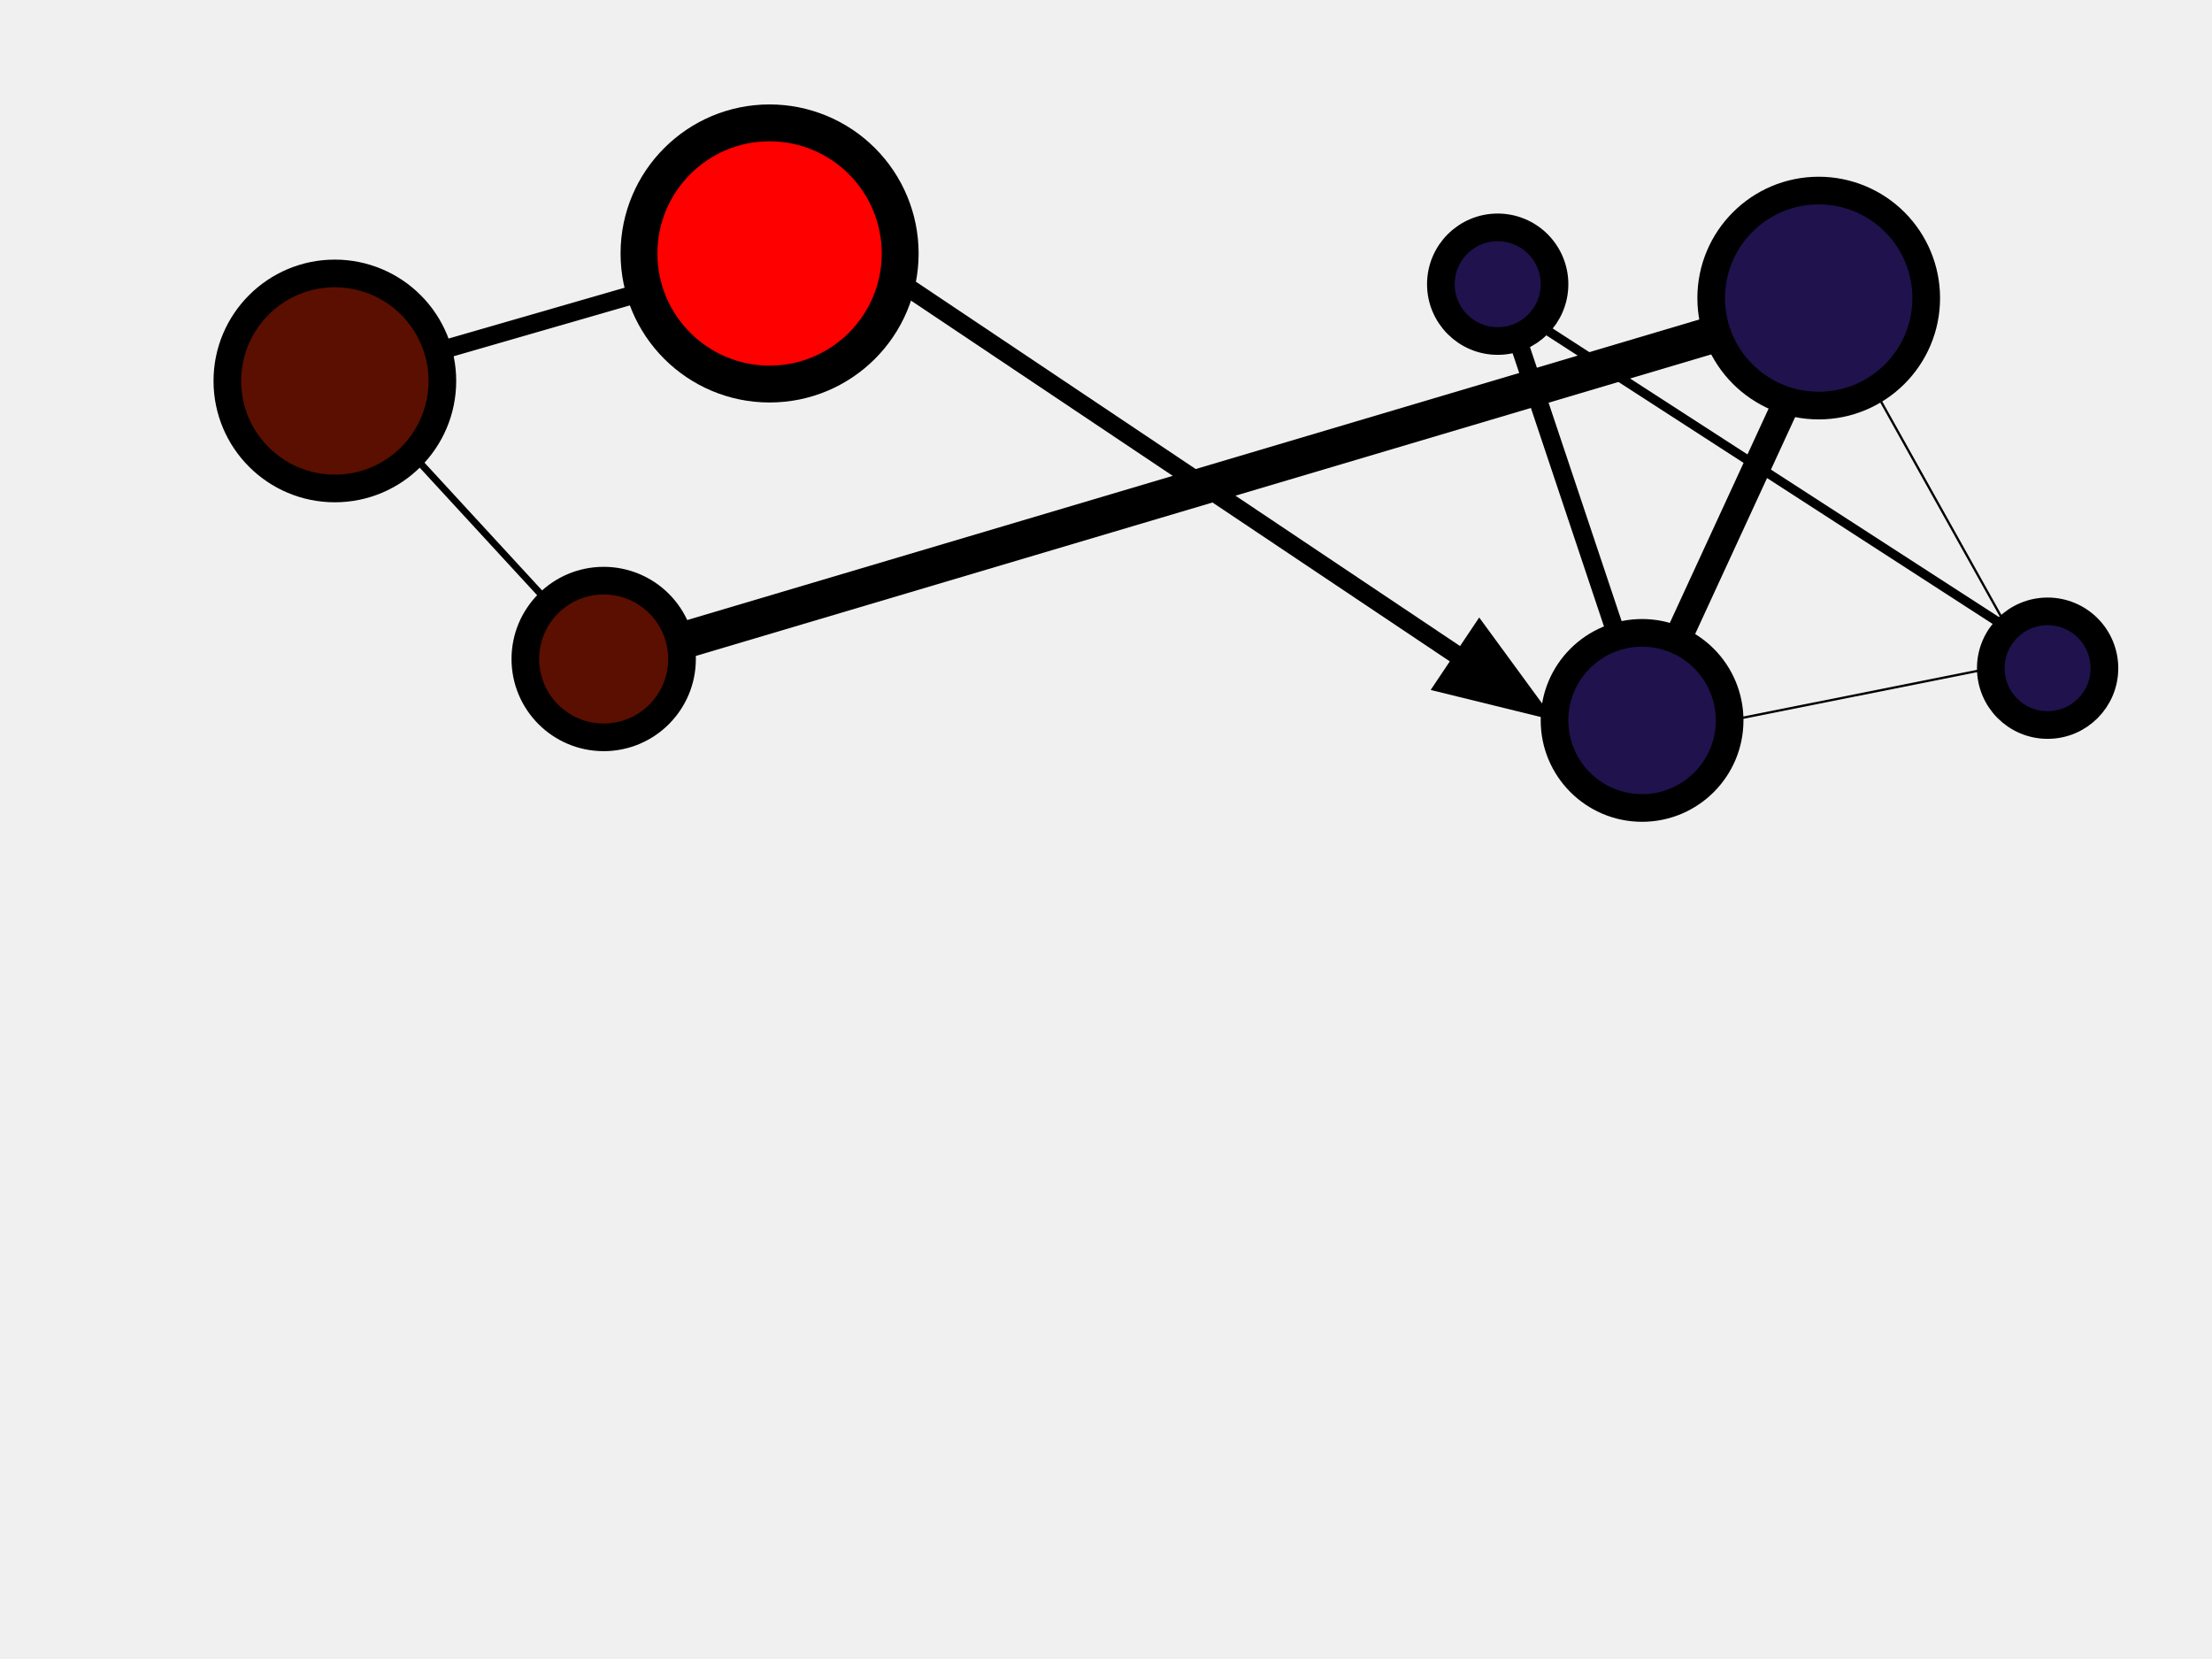
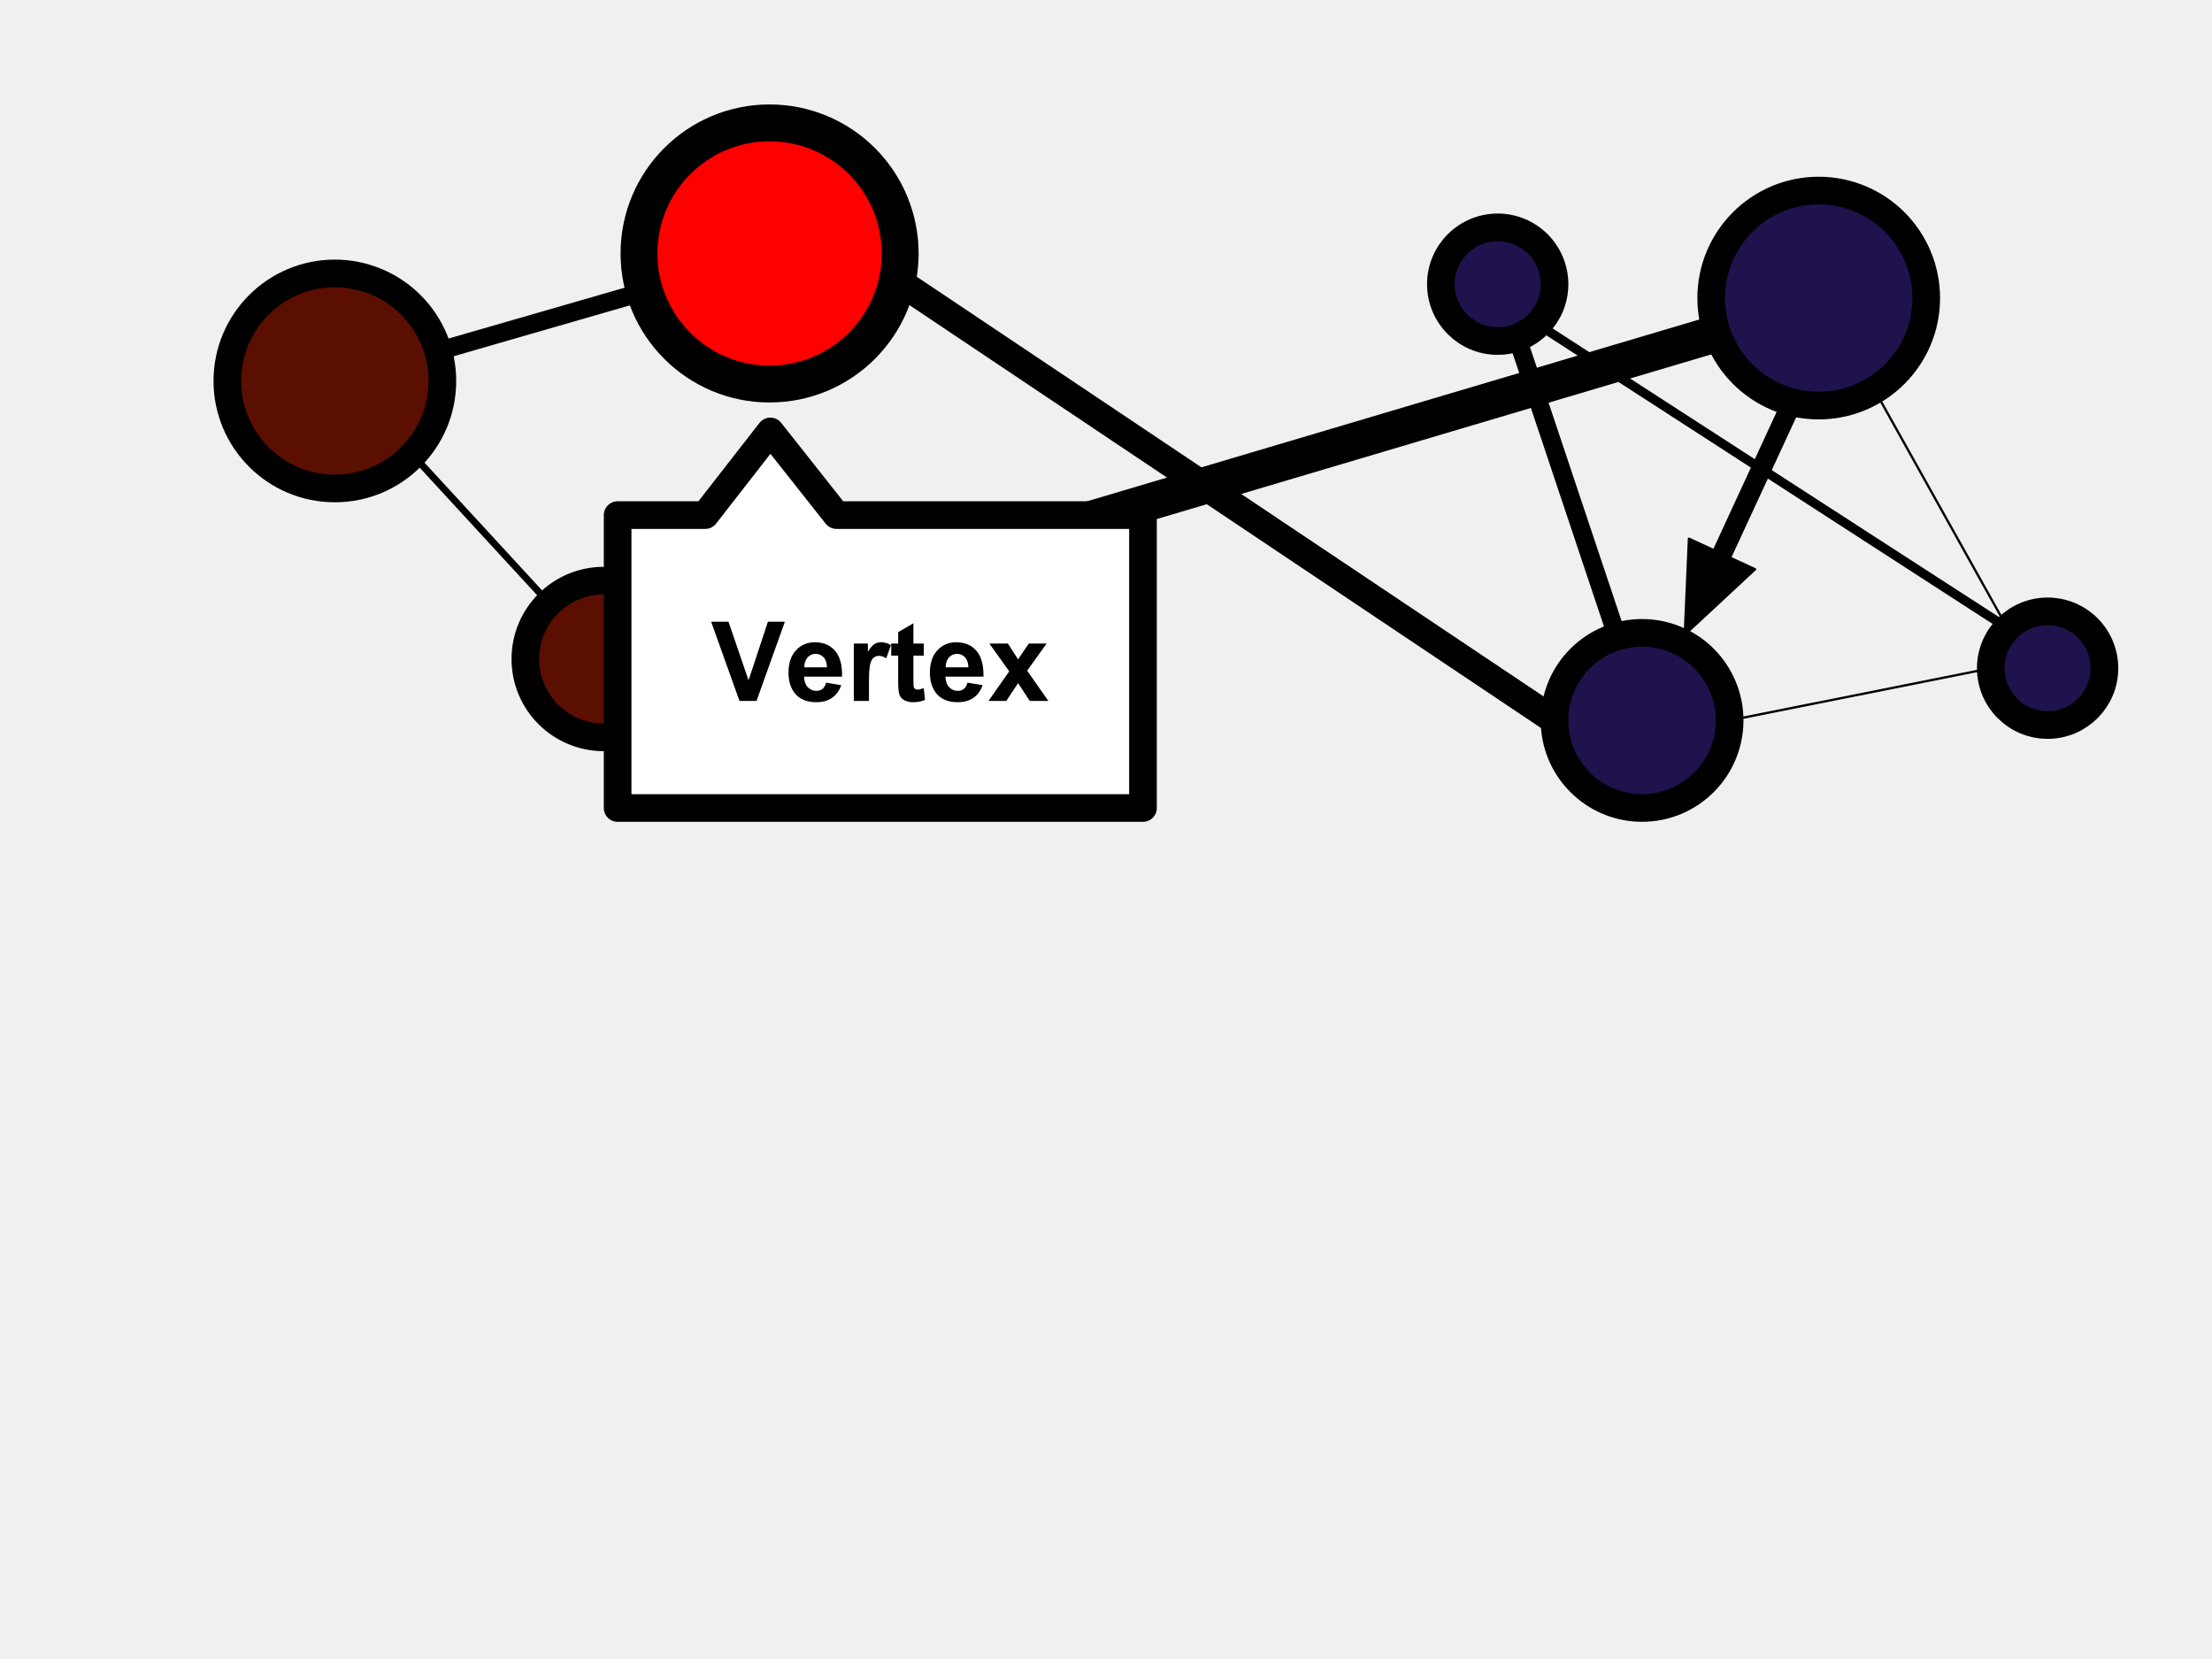
<svg xmlns="http://www.w3.org/2000/svg" version="1.1" viewBox="0.0 0.0 960.0 720.0" fill="none" stroke="none" stroke-linecap="square" stroke-miterlimit="10">
  <clipPath id="p.0">
    <path d="m0 0l960.0 0l0 720.0l-960.0 0l0 -720.0z" clip-rule="nonzero" />
  </clipPath>
  <g clip-path="url(#p.0)">
    <path fill="#000000" fill-opacity="0.0" d="m0 0l960.0 0l0 720.0l-960.0 0z" fill-rule="nonzero" />
+     <path fill="#000000" fill-opacity="0.0" d="m372.0 110.0l302.646 202.646" fill-rule="nonzero" />
+     <path stroke="#000000" stroke-width="12.0" stroke-linejoin="round" stroke-linecap="butt" d="m372.0 110.0l302.646 202.646" fill-rule="nonzero" />
    <path fill="#000000" fill-opacity="0.0" d="m145.333 165.333l189.323 -54.677" fill-rule="nonzero" />
    <path stroke="#000000" stroke-width="8.0" stroke-linejoin="round" stroke-linecap="butt" d="m145.333 165.333l189.323 -54.677" fill-rule="nonzero" />
    <path fill="#000000" fill-opacity="0.0" d="m152.0 168.0l108.0 117.323" fill-rule="nonzero" />
    <path stroke="#000000" stroke-width="3.0" stroke-linejoin="round" stroke-linecap="butt" d="m152.0 168.0l108.0 117.323" fill-rule="nonzero" />
    <path fill="#000000" fill-opacity="0.0" d="m788.0 132.0l-525.323 156.0" fill-rule="nonzero" />
    <path stroke="#000000" stroke-width="16.0" stroke-linejoin="round" stroke-linecap="butt" d="m788.0 132.0l-525.323 156.0" fill-rule="nonzero" />
-     <path fill="#000000" fill-opacity="0.0" d="m372.0 110.0l302.646 202.646" fill-rule="nonzero" />
-     <path stroke="#000000" stroke-width="8.0" stroke-linejoin="round" stroke-linecap="butt" d="m372.0 110.0l262.761 175.94" fill-rule="evenodd" />
-     <path fill="#000000" stroke="#000000" stroke-width="8.0" stroke-linecap="butt" d="m627.409 296.919l37.519 9.219l-22.815 -31.179z" fill-rule="evenodd" />
    <path fill="#000000" fill-opacity="0.0" d="m667.433 140.777l203.78 131.78" fill-rule="nonzero" />
    <path stroke="#000000" stroke-width="4.0" stroke-linejoin="round" stroke-linecap="butt" d="m667.433 140.777l203.78 131.78" fill-rule="nonzero" />
-     <path fill="#000000" fill-opacity="0.0" d="m792.0 138.667l-78.677 170.677" fill-rule="nonzero" />
-     <path stroke="#000000" stroke-width="12.0" stroke-linejoin="round" stroke-linecap="butt" d="m792.0 138.667l-78.677 170.677" fill-rule="nonzero" />
    <path fill="#000000" fill-opacity="0.0" d="m650.656 123.339l64.0 191.339" fill-rule="nonzero" />
    <path stroke="#000000" stroke-width="8.0" stroke-linejoin="round" stroke-linecap="butt" d="m650.656 123.339l64.0 191.339" fill-rule="nonzero" />
    <path fill="#000000" fill-opacity="0.0" d="m792.011 130.667l79.213 141.89" fill-rule="nonzero" />
    <path stroke="#000000" stroke-width="1.0" stroke-linejoin="round" stroke-linecap="butt" d="m792.011 130.667l79.213 141.89" fill-rule="nonzero" />
    <path fill="#5b0f00" d="m98.667 165.328l0 0c0 -25.77 20.891 -46.661 46.661 -46.661l0 0c12.375 0 24.244 4.916 32.995 13.667c8.751 8.751 13.667 20.619 13.667 32.995l0 0c0 25.77 -20.891 46.661 -46.661 46.661l0 0c-25.77 0 -46.661 -20.891 -46.661 -46.661z" fill-rule="nonzero" />
    <path stroke="#000000" stroke-width="12.0" stroke-linejoin="round" stroke-linecap="butt" d="m98.667 165.328l0 0c0 -25.77 20.891 -46.661 46.661 -46.661l0 0c12.375 0 24.244 4.916 32.995 13.667c8.751 8.751 13.667 20.619 13.667 32.995l0 0c0 25.77 -20.891 46.661 -46.661 46.661l0 0c-25.77 0 -46.661 -20.891 -46.661 -46.661z" fill-rule="nonzero" />
    <path fill="#a61c00" d="m296.0 110.0l0 0c0 -20.987 17.013 -38.0 38.0 -38.0l0 0c10.078 0 19.744 4.004 26.87 11.13c7.126 7.126 11.13 16.792 11.13 26.87l0 0c0 20.987 -17.013 38.0 -38.0 38.0l0 0c-20.987 0 -38.0 -17.013 -38.0 -38.0z" fill-rule="nonzero" />
    <path stroke="#000000" stroke-width="12.0" stroke-linejoin="round" stroke-linecap="butt" d="m296.0 110.0l0 0c0 -20.987 17.013 -38.0 38.0 -38.0l0 0c10.078 0 19.744 4.004 26.87 11.13c7.126 7.126 11.13 16.792 11.13 26.87l0 0c0 20.987 -17.013 38.0 -38.0 38.0l0 0c-20.987 0 -38.0 -17.013 -38.0 -38.0z" fill-rule="nonzero" />
    <path fill="#5b0f00" d="m228.0 286.0l0 0c0 -18.778 15.222 -34.0 34.0 -34.0l0 0c9.017 0 17.665 3.582 24.042 9.958c6.376 6.376 9.958 15.024 9.958 24.042l0 0c0 18.778 -15.222 34.0 -34.0 34.0l0 0c-18.778 0 -34.0 -15.222 -34.0 -34.0z" fill-rule="nonzero" />
    <path stroke="#000000" stroke-width="12.0" stroke-linejoin="round" stroke-linecap="butt" d="m228.0 286.0l0 0c0 -18.778 15.222 -34.0 34.0 -34.0l0 0c9.017 0 17.665 3.582 24.042 9.958c6.376 6.376 9.958 15.024 9.958 24.042l0 0c0 18.778 -15.222 34.0 -34.0 34.0l0 0c-18.778 0 -34.0 -15.222 -34.0 -34.0z" fill-rule="nonzero" />
    <path fill="#20124d" d="m674.656 312.656l0 0c0 -20.987 17.013 -38.0 38.0 -38.0l0 0c10.078 0 19.744 4.004 26.87 11.13c7.126 7.126 11.13 16.792 11.13 26.87l0 0c0 20.987 -17.013 38.0 -38.0 38.0l0 0c-20.987 0 -38.0 -17.013 -38.0 -38.0z" fill-rule="nonzero" />
    <path stroke="#000000" stroke-width="12.0" stroke-linejoin="round" stroke-linecap="butt" d="m674.656 312.656l0 0c0 -20.987 17.013 -38.0 38.0 -38.0l0 0c10.078 0 19.744 4.004 26.87 11.13c7.126 7.126 11.13 16.792 11.13 26.87l0 0c0 20.987 -17.013 38.0 -38.0 38.0l0 0c-20.987 0 -38.0 -17.013 -38.0 -38.0z" fill-rule="nonzero" />
    <path fill="#20124d" d="m625.333 123.339l0 0c0 -13.62 11.041 -24.661 24.661 -24.661l0 0c6.541 0 12.813 2.598 17.438 7.223c4.625 4.625 7.223 10.898 7.223 17.438l0 0c0 13.62 -11.041 24.661 -24.661 24.661l0 0c-13.62 0 -24.661 -11.041 -24.661 -24.661z" fill-rule="nonzero" />
    <path stroke="#000000" stroke-width="12.0" stroke-linejoin="round" stroke-linecap="butt" d="m625.333 123.339l0 0c0 -13.62 11.041 -24.661 24.661 -24.661l0 0c6.541 0 12.813 2.598 17.438 7.223c4.625 4.625 7.223 10.898 7.223 17.438l0 0c0 13.62 -11.041 24.661 -24.661 24.661l0 0c-13.62 0 -24.661 -11.041 -24.661 -24.661z" fill-rule="nonzero" />
    <path fill="#20124d" d="m742.656 129.36l0 0c0 -25.77 20.891 -46.661 46.661 -46.661l0 0c12.375 0 24.244 4.916 32.995 13.667c8.751 8.751 13.667 20.619 13.667 32.995l0 0c0 25.77 -20.891 46.661 -46.661 46.661l0 0c-25.77 0 -46.661 -20.891 -46.661 -46.661z" fill-rule="nonzero" />
    <path stroke="#000000" stroke-width="12.0" stroke-linejoin="round" stroke-linecap="butt" d="m742.656 129.36l0 0c0 -25.77 20.891 -46.661 46.661 -46.661l0 0c12.375 0 24.244 4.916 32.995 13.667c8.751 8.751 13.667 20.619 13.667 32.995l0 0c0 25.77 -20.891 46.661 -46.661 46.661l0 0c-25.77 0 -46.661 -20.891 -46.661 -46.661z" fill-rule="nonzero" />
    <path fill="#20124d" d="m864.0 289.995l0 0c0 -13.62 11.041 -24.661 24.661 -24.661l0 0c6.541 0 12.813 2.598 17.438 7.223c4.625 4.625 7.223 10.898 7.223 17.438l0 0c0 13.62 -11.041 24.661 -24.661 24.661l0 0c-13.62 0 -24.661 -11.041 -24.661 -24.661z" fill-rule="nonzero" />
    <path stroke="#000000" stroke-width="12.0" stroke-linejoin="round" stroke-linecap="butt" d="m864.0 289.995l0 0c0 -13.62 11.041 -24.661 24.661 -24.661l0 0c6.541 0 12.813 2.598 17.438 7.223c4.625 4.625 7.223 10.898 7.223 17.438l0 0c0 13.62 -11.041 24.661 -24.661 24.661l0 0c-13.62 0 -24.661 -11.041 -24.661 -24.661z" fill-rule="nonzero" />
    <path fill="#000000" fill-opacity="0.0" d="m750.656 312.656l113.354 -22.646" fill-rule="nonzero" />
    <path stroke="#000000" stroke-width="1.0" stroke-linejoin="round" stroke-linecap="butt" d="m750.656 312.656l113.354 -22.646" fill-rule="nonzero" />
    <path fill="#ff0000" d="m277.323 110.0l0 0c0 -31.302 25.375 -56.677 56.677 -56.677l0 0c15.032 0 29.448 5.971 40.077 16.6c10.629 10.629 16.6 25.045 16.6 40.077l0 0c0 31.302 -25.375 56.677 -56.677 56.677l0 0c-31.302 0 -56.677 -25.375 -56.677 -56.677z" fill-rule="nonzero" />
    <path stroke="#000000" stroke-width="16.0" stroke-linejoin="round" stroke-linecap="butt" d="m277.323 110.0l0 0c0 -31.302 25.375 -56.677 56.677 -56.677l0 0c15.032 0 29.448 5.971 40.077 16.6c10.629 10.629 16.6 25.045 16.6 40.077l0 0c0 31.302 -25.375 56.677 -56.677 56.677l0 0c-31.302 0 -56.677 -25.375 -56.677 -56.677z" fill-rule="nonzero" />
+     <path fill="#ffffff" d="m268.047 223.554l38.0 0l28.286 -36.311l28.714 36.311l133.0 0l0 21.186l0 0l0 31.78l0 74.152l-133.0 0l-57.0 0l0 0l-38.0 0l0 -74.152l0 -31.78l0 0z" fill-rule="nonzero" />
+     <path stroke="#000000" stroke-width="12.0" stroke-linejoin="round" stroke-linecap="butt" d="m268.047 223.554l38.0 0l28.286 -36.311l28.714 36.311l133.0 0l0 21.186l0 0l0 31.78l0 74.152l-133.0 0l-57.0 0l0 0l-38.0 0l0 -74.152l0 -31.78l0 0z" fill-rule="nonzero" />
+     <path fill="#000000" d="m320.93 304.193l-12.297 -34.359l7.531 0l8.703 25.422l8.406 -25.422l7.359 0l-12.297 34.359l-7.406 0zm37.609 -7.922l6.562 1.094q-1.266 3.609 -4.0 5.5q-2.719 1.891 -6.828 1.891q-6.484 0 -9.609 -4.25q-2.453 -3.391 -2.453 -8.578q0 -6.188 3.234 -9.688q3.234 -3.5 8.172 -3.5q5.562 0 8.766 3.672q3.219 3.656 3.078 11.234l-16.5 0q0.062 2.922 1.578 4.562q1.531 1.625 3.812 1.625q1.547 0 2.594 -0.844q1.062 -0.844 1.594 -2.719zm0.375 -6.656q-0.062 -2.859 -1.469 -4.344q-1.406 -1.5 -3.422 -1.5q-2.156 0 -3.562 1.578q-1.406 1.562 -1.391 4.266l9.844 0zm18.211 14.578l-6.578 0l0 -24.891l6.109 0l0 3.531q1.578 -2.5 2.828 -3.297q1.25 -0.797 2.844 -0.797q2.25 0 4.344 1.234l-2.047 5.75q-1.656 -1.078 -3.094 -1.078q-1.375 0 -2.344 0.766q-0.953 0.75 -1.516 2.75q-0.547 1.984 -0.547 8.344l0 7.688zm23.789 -24.891l0 5.25l-4.5 0l0 10.031q0 3.047 0.125 3.547q0.141 0.5 0.594 0.828q0.453 0.328 1.109 0.328q0.922 0 2.656 -0.625l0.562 5.109q-2.297 0.984 -5.203 0.984q-1.781 0 -3.219 -0.594q-1.422 -0.609 -2.094 -1.547q-0.672 -0.953 -0.922 -2.578q-0.219 -1.141 -0.219 -4.641l0 -10.844l-3.016 0l0 -5.25l3.016 0l0 -4.953l6.609 -3.844l0 8.797l4.5 0zm18.984 16.969l6.562 1.094q-1.266 3.609 -4.0 5.5q-2.719 1.891 -6.828 1.891q-6.484 0 -9.609 -4.25q-2.453 -3.391 -2.453 -8.578q0 -6.188 3.234 -9.688q3.234 -3.5 8.172 -3.5q5.562 0 8.766 3.672q3.219 3.656 3.078 11.234l-16.5 0q0.062 2.922 1.578 4.562q1.531 1.625 3.812 1.625q1.547 0 2.594 -0.844q1.062 -0.844 1.594 -2.719zm0.375 -6.656q-0.062 -2.859 -1.469 -4.344q-1.406 -1.5 -3.422 -1.5q-2.156 0 -3.562 1.578q-1.406 1.562 -1.391 4.266l9.844 0zm8.742 14.578l8.984 -12.828l-8.609 -12.062l8.047 0l4.406 6.844l4.641 -6.844l7.734 0l-8.438 11.781l9.203 13.109l-8.078 0l-5.062 -7.719l-5.109 7.719l-7.719 0z" fill-rule="nonzero" />
+     <path fill="#000000" d="m782.48 173.523l-31.65 68.511l10.864 5.021l-30.508 28.355l1.815 -41.615l10.864 5.021l31.65 -68.511z" fill-rule="nonzero" />
+     <path stroke="#000000" stroke-width="1.0" stroke-linejoin="round" stroke-linecap="butt" d="m782.48 173.523l-31.65 68.511l10.864 5.021l-30.508 28.355l1.815 -41.615l10.864 5.021l31.65 -68.511z" fill-rule="nonzero" />
  </g>
</svg>
